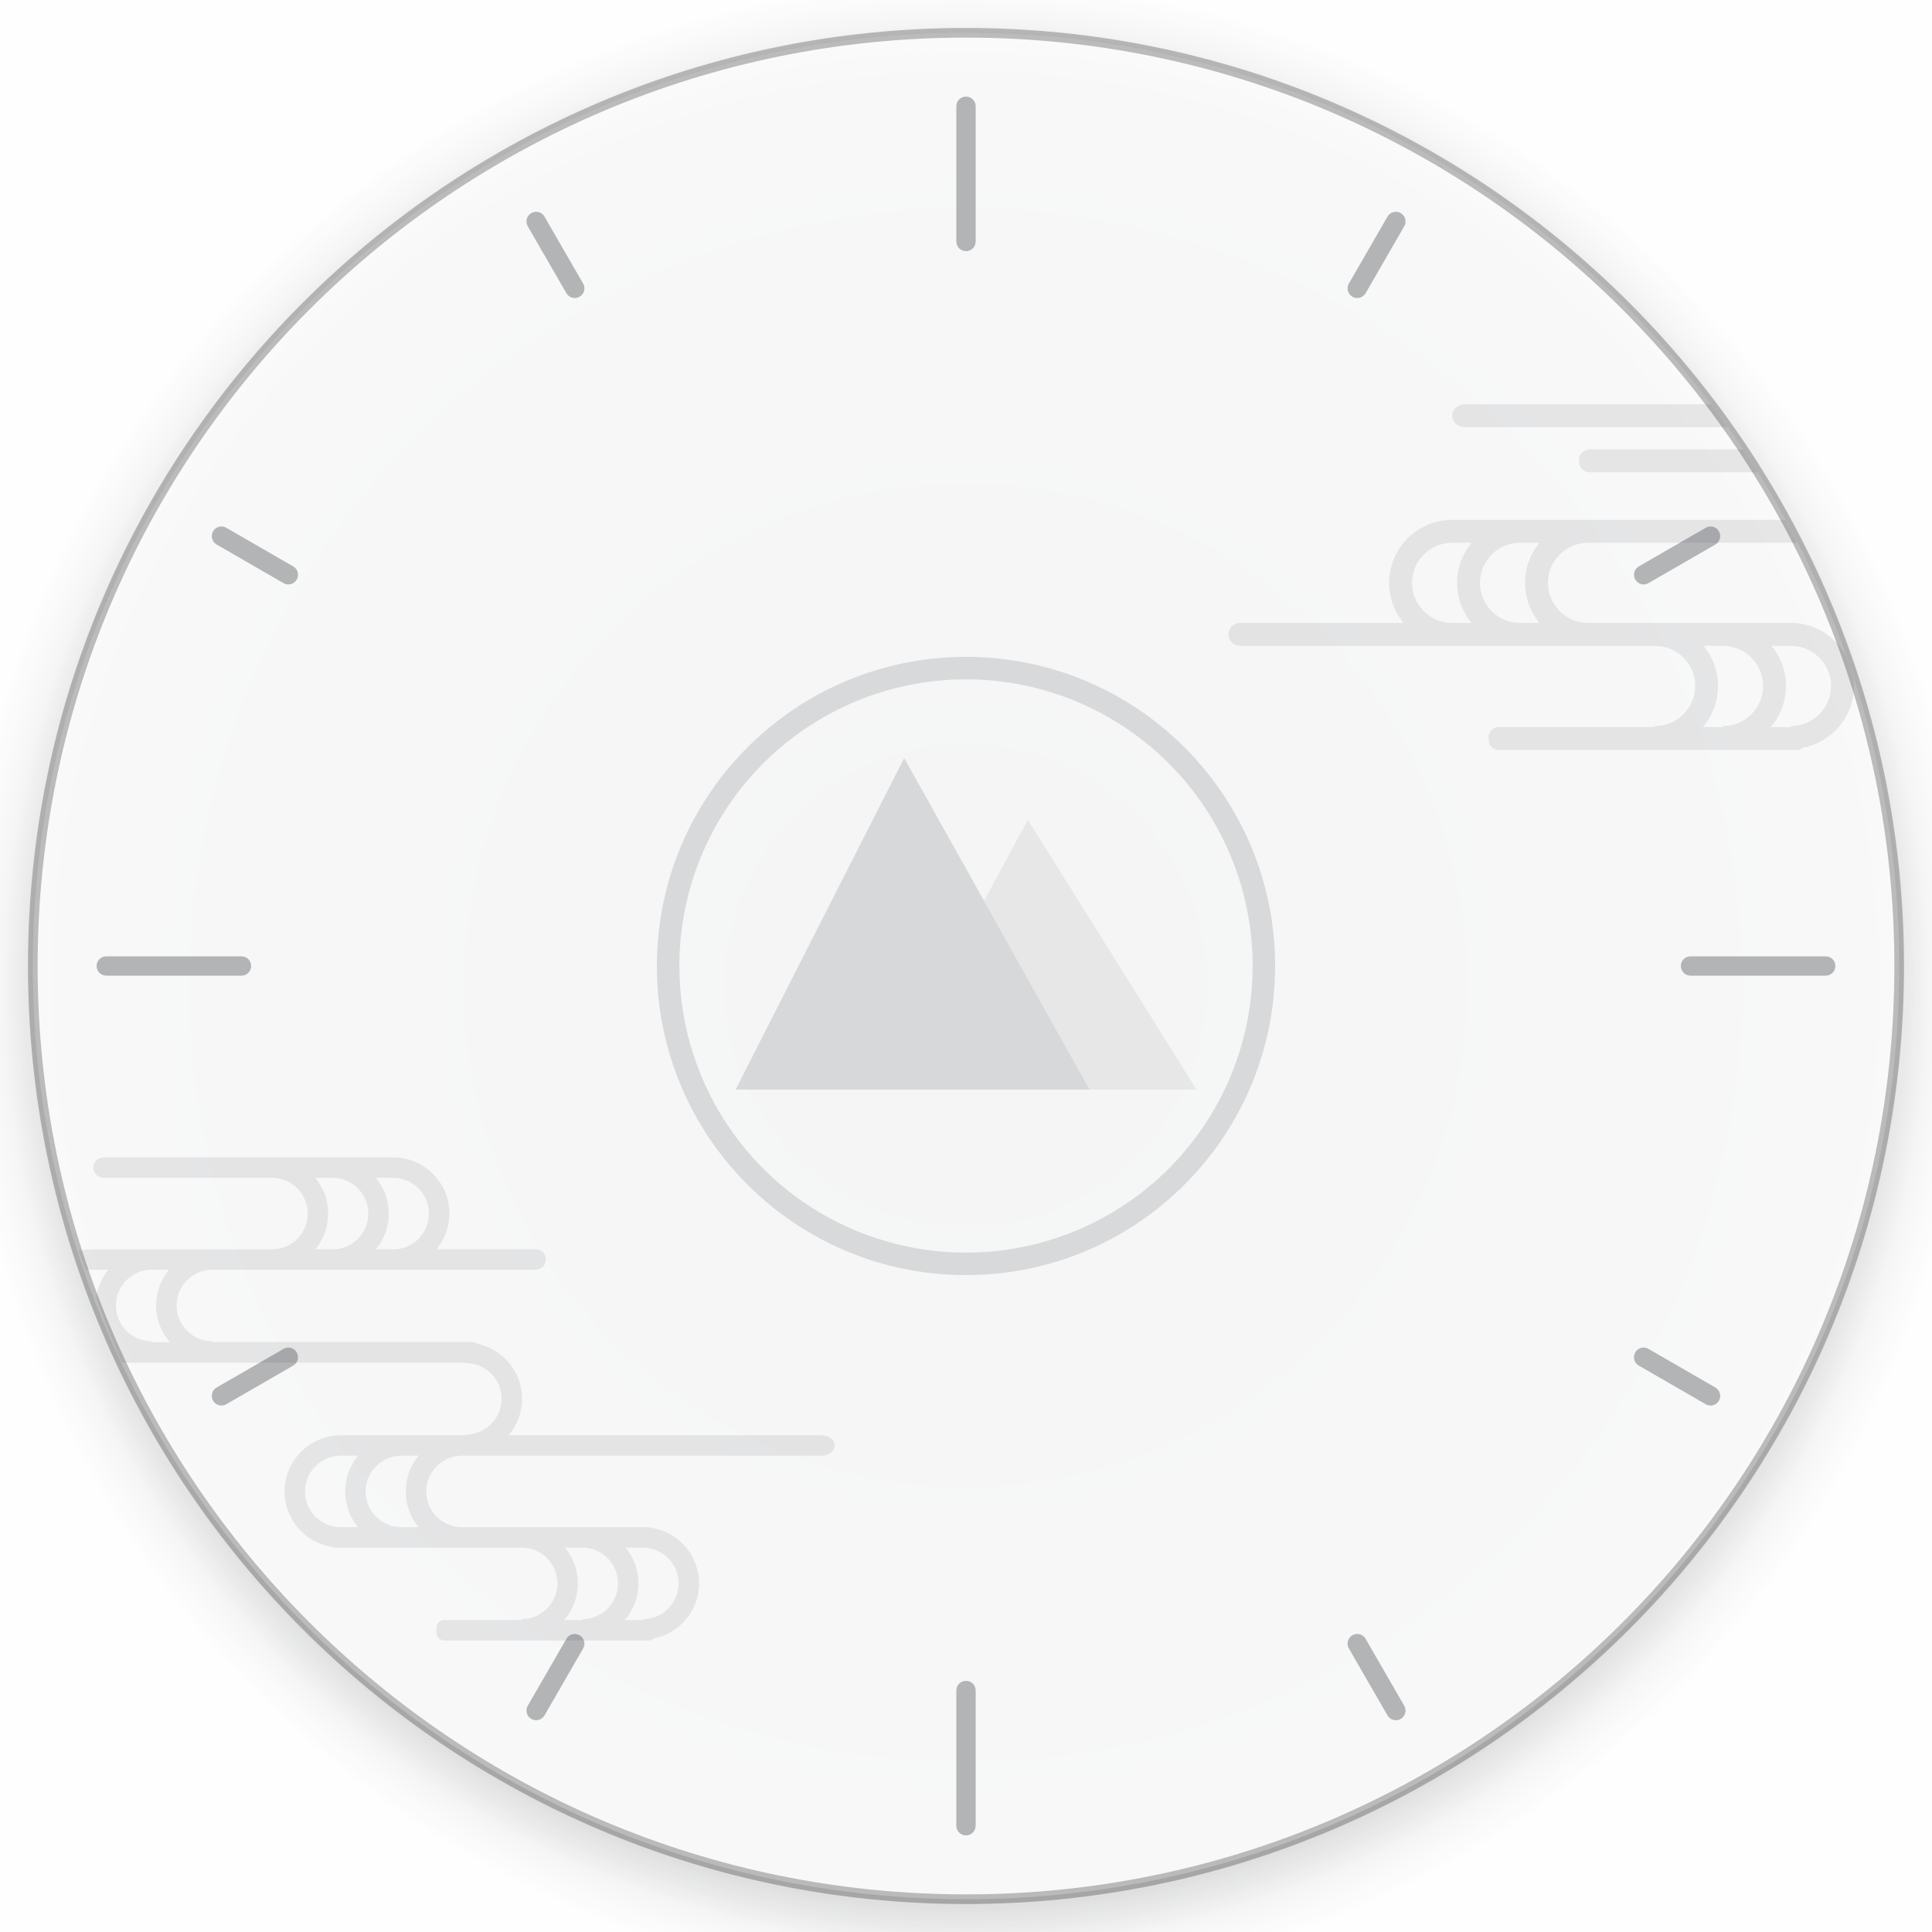
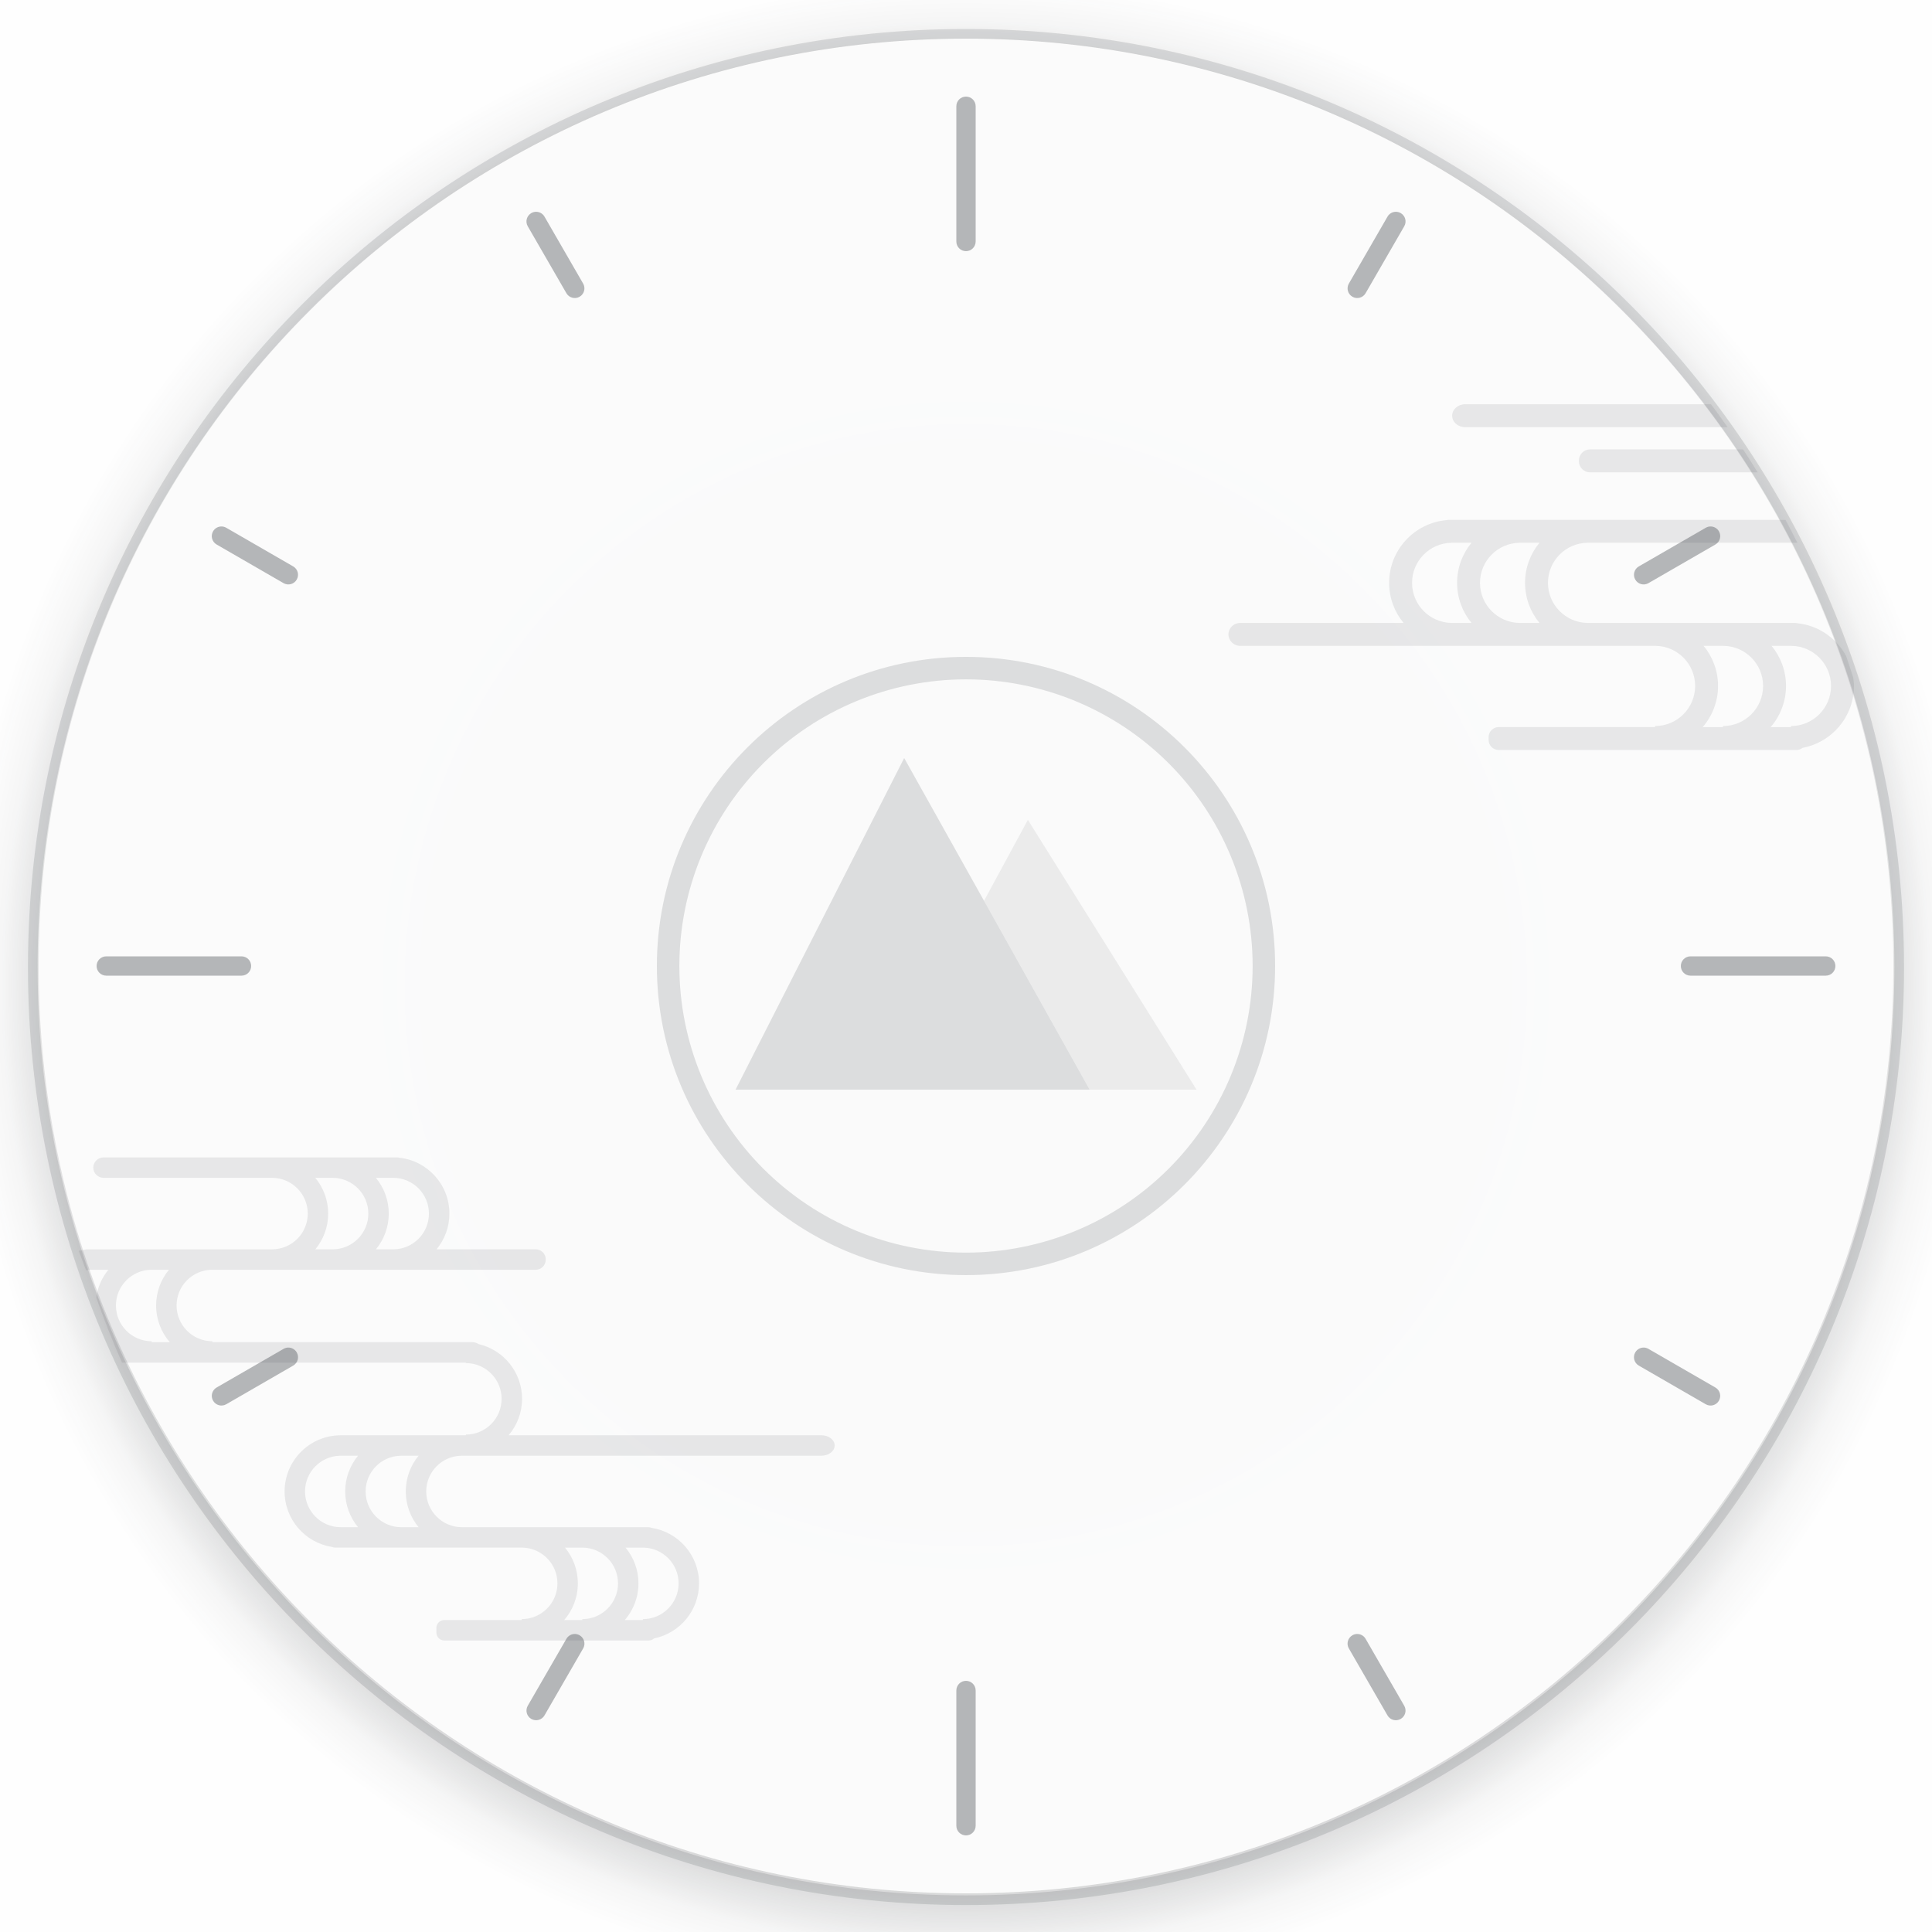
<svg xmlns="http://www.w3.org/2000/svg" width="200" height="200" version="1.0" id="svg117">
  <defs id="defs12">
    <radialGradient id="radialGradient4671" cx="1255.9" cy="382.73" r="96.606" gradientTransform="matrix(1.0765 0 0 1.0765 -1252 -310.02)" gradientUnits="userSpaceOnUse">
      <stop stop-color="#232629" offset="0" id="stop2" />
      <stop stop-color="#232629" stop-opacity=".523" offset=".9" id="stop4" />
      <stop stop-color="#232629" stop-opacity=".107" offset=".96" id="stop6" />
      <stop stop-color="#232629" stop-opacity="0" offset="1" id="stop8" />
    </radialGradient>
    <style type="text/css" id="current-color-scheme">
      .ColorScheme-Text {
        color:#31363b;
        stop-color:#31363b;
      }
      .ColorScheme-Background {
        color:#eff0f1;
        stop-color:#eff0f1;
      }
      .ColorScheme-Highlight {
        color:#3daee9;
        stop-color:#3daee9;
      }
      .ColorScheme-ViewText {
        color:#31363b;
        stop-color:#31363b;
      }
      .ColorScheme-ViewBackground {
        color:#fcfcfc;
        stop-color:#fcfcfc;
      }
      .ColorScheme-ViewHover {
        color:#93cee9;
        stop-color:#93cee9;
      }
      .ColorScheme-ViewFocus{
        color:#3daee9;
        stop-color:#3daee9;
      }
      .ColorScheme-ButtonText {
        color:#31363b;
        stop-color:#31363b;
      }
      .ColorScheme-ButtonBackground {
        color:#eff0f1;
        stop-color:#eff0f1;
      }
      .ColorScheme-ButtonHover {
        color:#93cee9;
        stop-color:#93cee9;
      }
      .ColorScheme-ButtonFocus{
        color:#3daee9;
        stop-color:#3daee9;
      }
      </style>
  </defs>
  <g id="SecondHandShadow" transform="rotate(120.04 801.4 159.96)" fill="#232629" opacity="0">
    <path transform="rotate(-30)" d="m591.81 1011.2h75.736v1.732h-75.736z" id="path14" />
    <circle transform="matrix(.29783 0 0 .29783 489.81 467.45)" cx="1771.4" cy="382.03" r="6.5" fill-opacity=".004" id="circle16" />
    <rect transform="rotate(239.96 705.5 80.642)" x="113" y="97" width="6" height="82" fill-opacity=".604" opacity=".01" id="rect18" />
  </g>
  <g id="MinuteHandShadow" transform="rotate(120.22 772.98 144.54)" fill="#232629" opacity="0">
    <path d="m1016.7 579.91 66.473-38.689 1.509 2.593-66.473 38.689z" id="path21" />
    <circle transform="matrix(.62496 0 0 .62496 -89.662 342.48)" cx="1771.4" cy="382.03" r="6.5" fill-opacity=".004" id="circle23" />
  </g>
  <g id="HourHandShadow" transform="rotate(233.13 522.57 550.63)" fill="#232629" opacity="0">
    <rect transform="rotate(126.87 409.43 584.47)" x="33" y="91" width="18" height="64" fill-opacity=".604" opacity=".01" id="rect26" />
    <path d="m980.52 549.89-5.955-0.742 2.521 5.509 0.036-0.051 34.481 25.905 3.422-4.699-34.481-25.905z" id="path28" />
    <circle transform="translate(-753.93 199.18)" cx="1771.4" cy="382.03" r="6.5" id="circle30" />
  </g>
  <g id="ClockFace">
    <rect x="-7" y="-7" width="214" height="214" fill="#717171" opacity=".005" id="rect33" />
    <circle cx="100" cy="102" r="104" fill="url(#radialGradient4671)" opacity=".35" id="circle35" />
-     <circle cx="100" cy="99.999" r="96.606" opacity=".9" id="circle37" fill="currentColor" class="ColorScheme-ViewBackground" />
+     <circle cx="100" cy="100" r="96" id="circle37" fill="currentColor" class="ColorScheme-ViewBackground" style="opacity:0.97" />
    <path d="m100 67.999c-17.673 0-32 14.327-32 32 0 17.673 14.327 32 32 32 17.673 0 32-14.327 32-32 0-17.673-14.327-32-32-32zm0 2.327c7.87 0 15.417 3.127 20.982 8.691 5.565 5.565 8.691 13.112 8.691 20.982 0 7.87-3.127 15.417-8.691 20.982-5.565 5.565-13.112 8.691-20.982 8.691-7.87 0-15.417-3.127-20.982-8.691-5.565-5.565-8.691-13.112-8.691-20.982 0-7.87 3.127-15.417 8.691-20.982s13.112-8.691 20.982-8.691z" id="path39" class="ColorScheme-Text" fill="currentColor" style="opacity:0.15" />
    <g transform="matrix(.47059 0 0 .47059 -351.76 -154.12)" fill="#000000" opacity=".075" style="isolation:isolate" id="g43">
      <path d="m106.4 84.873-4.537 8.375 10.938 19.551h11.055l-17.455-27.926z" id="path41" class="ColorScheme-Text" fill="currentColor" transform="matrix(2.125 0 0 2.125 747.5 327.5)" style="opacity:1" />
    </g>
    <path d="m112.8 112.8h-36.655l17.455-34.327z" id="path45" class="ColorScheme-Text" fill="currentColor" style="opacity:0.15" />
-     <path d="m 100,2.893 c -53.624,0 -97.105,43.481 -97.105,97.105 0,53.624 43.481,97.107 97.105,97.107 53.624,0 97.105,-43.483 97.105,-97.107 C 197.105,46.374 153.624,2.893 100,2.893 Z m 0,1 c 53.084,0 96.105,43.022 96.105,96.105 0,53.084 -43.022,96.107 -96.105,96.107 -53.084,0 -96.105,-43.024 -96.105,-96.107 C 3.895,46.914 46.916,3.893 100,3.893 Z" id="circle47" style="opacity:0.25;fill:#000000" />
+     <path d="M 100,3 C 46.376,3 2.895,46.481 2.895,100.105 c 0,53.624 43.481,97.107 97.105,97.107 53.624,0 97.105,-43.483 97.105,-97.107 C 197.105,46.481 153.624,3 100,3 Z m 0,1 c 53.084,0 96.105,43.022 96.105,96.105 0,53.084 -43.022,96.107 -96.105,96.107 -53.084,0 -96.105,-43.024 -96.105,-96.107 C 3.895,47.022 46.916,4 100,4 Z" id="circle47" class="ColorScheme-Text" fill="currentColor" style="opacity:0.15" />
    <path d="m151.67 41.846c-0.741 0-1.344 0.532-1.344 1.188s0.602 1.188 1.344 1.188h27.17a96.606 96.606 0 0 0-1.719-2.375zm12.926 4.676c-0.634 0-1.148 0.515-1.148 1.148v0.078c0 0.634 0.515 1.148 1.148 1.148h17.354a96.606 96.606 0 0 0-1.504-2.375zm-14.598 7.291c-0.095 0-0.188 0.013-0.277 0.031-3.317 0.306-5.918 3.096-5.918 6.492 0 1.575 0.561 3.023 1.492 4.15h-16.912c-0.671 0-1.215 0.53-1.215 1.185 0 0.655 0.544 1.188 1.215 1.188h43.018c2.258 0.038 4.08 1.883 4.08 4.15 0 2.291-1.859 4.15-4.15 4.15v0.107h-16.186c-0.577 0-1.045 0.468-1.045 1.045v0.283c0 0.577 0.468 1.045 1.045 1.045h30.82c0.24 0 0.458-0.084 0.635-0.221 3.027-0.565 5.322-3.22 5.322-6.41 0-0.304-0.044-0.596-0.084-0.889a96.606 96.606 0 0 0-0.738-2.234c-1.007-1.831-2.849-3.14-5.025-3.365-0.091-0.021-0.184-0.035-0.281-0.035h-21.469c-2.258-0.039-4.08-1.883-4.08-4.15s1.822-4.11 4.08-4.148h21.742a96.606 96.606 0 0 0-1.236-2.375zm0.258 2.375h2.074l-2e-3 2e-3c-0.931 1.128-1.49 2.571-1.49 4.146 0 1.575 0.561 3.023 1.492 4.15h-2.074c-2.259-0.038-4.08-1.883-4.08-4.15 0-2.267 1.821-4.111 4.08-4.148zm7.035 0h2.074l-2e-3 2e-3c-0.931 1.128-1.49 2.571-1.49 4.146 0 1.575 0.561 3.023 1.492 4.15h-2.074c-2.259-0.038-4.082-1.883-4.082-4.15 0-2.267 1.823-4.111 4.082-4.148zm19.068 10.672h2.076c2.258 0.039 4.08 1.883 4.08 4.15 0 2.291-1.861 4.15-4.152 4.15v0.107h-2.098c0.987-1.143 1.586-2.631 1.586-4.258 0-1.575-0.561-3.023-1.492-4.15zm7.035 0h2.074c2.258 0.038 4.08 1.883 4.08 4.15 0 2.291-1.859 4.15-4.15 4.15v0.107h-2.098c0.987-1.143 1.586-2.631 1.586-4.258 0-1.575-0.561-3.023-1.492-4.15zm-172.66 52.953c-0.595 0-1.078 0.474-1.078 1.059 0 0.584 0.483 1.059 1.078 1.059h17.424c2.043 0 3.701 1.658 3.701 3.701 0 2.022-1.625 3.666-3.639 3.699h-19.191c-0.091 0-0.178 0.015-0.262 0.037-0.21 0.024-0.407 0.081-0.609 0.127a96.606 96.606 0 0 0 0.748 2.006c0.153-0.022 0.303-0.052 0.461-0.055h1.852l-2e-3 2e-3c-0.665 0.806-1.104 1.796-1.258 2.879a96.606 96.606 0 0 0 2.672 6.732h35.594v0.047c2.043 0 3.701 1.659 3.701 3.701s-1.659 3.701-3.701 3.701v0.07h-13.018c-0.012 0-0.023 2e-3 -0.035 2e-3 -3.161 0.057-5.711 2.64-5.711 5.814 0 2.897 2.124 5.303 4.898 5.744 0.106 0.046 0.223 0.072 0.346 0.072h19.395c1.999 0.051 3.606 1.688 3.606 3.699 0 2.043-1.658 3.701-3.701 3.701v0.094h-8.012c-0.453 0-0.82 0.369-0.82 0.822v0.475c0 0.454 0.367 0.822 0.82 0.822h21.17c0.211 0 0.401-0.084 0.547-0.215 2.655-0.538 4.656-2.886 4.656-5.699 0-2.902-2.133-5.311-4.914-5.746-0.103-0.043-0.217-0.068-0.336-0.068h-0.492c-0.025-3.1e-4 -0.049-2e-3 -0.074-2e-3v2e-3h-6.197c-0.025-3.1e-4 -0.049-2e-3 -0.074-2e-3v2e-3h-6.199c-0.025-3.1e-4 -0.049-2e-3 -0.074-2e-3v2e-3h-6.182c-2.043 0-3.701-1.659-3.701-3.701 0-2.022 1.625-3.666 3.639-3.699h37.27c0.757 0 1.371-0.474 1.371-1.059 0-0.584-0.614-1.059-1.371-1.059h-32.379c0.867-1.016 1.391-2.333 1.391-3.772 0-2.761-1.928-5.074-4.51-5.668-0.183-0.124-0.405-0.197-0.646-0.197h-26.908v-0.094c-2.043 0-3.701-1.66-3.701-3.703 0-2.021 1.624-3.665 3.637-3.699h33.543c0.571 0 1.035-0.463 1.035-1.033v-0.049c0-0.57-0.464-1.033-1.035-1.033h-10.268l2e-3 -2e-3c0.83-1.006 1.33-2.293 1.33-3.697 0-2.999-2.275-5.471-5.191-5.783-0.084-0.021-0.171-0.035-0.262-0.035zm21.908 2.117h1.787c2.043 0 3.701 1.658 3.701 3.701 0 2.021-1.623 3.665-3.637 3.699h-1.852l2e-3 -2e-3c0.83-1.006 1.33-2.293 1.33-3.697 0-1.405-0.502-2.696-1.332-3.701zm6.273 0h1.787c2.043 0 3.701 1.658 3.701 3.701 0 2.022-1.625 3.666-3.639 3.699h-1.85l2e-3 -2e-3c0.83-1.006 1.328-2.293 1.328-3.697 0-1.405-0.5-2.696-1.33-3.701zm-23.275 9.516h1.85l-2e-3 2e-3c-0.83 1.006-1.328 2.293-1.328 3.697 0 1.451 0.534 2.778 1.414 3.797h-1.871v-0.094c-2.043 0-3.701-1.66-3.701-3.703 0-2.022 1.625-3.666 3.639-3.699zm19.566 19.25c0.003-5e-5 0.005 5e-5 0.008 0h1.848c-0.83 1.006-1.328 2.295-1.328 3.699 0 1.404 0.5 2.696 1.33 3.701h-1.787c-2.043 0-3.701-1.659-3.701-3.701 0-2.019 1.621-3.661 3.631-3.699zm6.279 0h1.848c-0.83 1.006-1.328 2.295-1.328 3.699 0 1.404 0.5 2.696 1.33 3.701h-1.785c-2.043 0-3.701-1.659-3.701-3.701 0-2.022 1.624-3.665 3.637-3.699zm17.006 9.516h1.879c1.999 0.05 3.607 1.688 3.607 3.699 0 2.043-1.658 3.701-3.701 3.701v0.094h-1.869c0.879-1.019 1.412-2.345 1.412-3.795 0-1.404-0.498-2.694-1.328-3.699zm6.271 0h1.881c1.999 0.051 3.606 1.688 3.606 3.699 0 2.043-1.658 3.701-3.701 3.701v0.094h-1.867c0.879-1.019 1.412-2.345 1.412-3.795 0-1.404-0.5-2.694-1.33-3.699z" id="path49" class="ColorScheme-Text" fill="currentColor" style="opacity:0.1" />
    <g transform="translate(-.99942 -.00050354)" fill="#000000" stroke-linecap="round" stroke-linejoin="round" stroke-width="5.354" id="g55">
      <path id="rect51" d="M 100 10 C 99.446 10 99 10.446 99 11 L 99 25 C 99 25.554 99.446 26 100 26 C 100.554 26 101 25.554 101 25 L 101 11 C 101 10.446 100.554 10 100 10 z M 55.473 21.924 C 55.312 21.928 55.15 21.972 55 22.059 C 54.52 22.336 54.356 22.944 54.633 23.424 L 58.633 30.352 C 58.91 30.831 59.52 30.996 60 30.719 C 60.48 30.442 60.642 29.831 60.365 29.352 L 56.365 22.424 C 56.175 22.094 55.827 21.914 55.473 21.924 z M 144.527 21.924 C 144.173 21.914 143.825 22.094 143.635 22.424 L 139.635 29.352 C 139.358 29.831 139.522 30.442 140.002 30.719 C 140.482 30.996 141.09 30.831 141.367 30.352 L 145.367 23.424 C 145.644 22.944 145.482 22.336 145.002 22.059 C 144.852 21.972 144.688 21.928 144.527 21.924 z M 22.949 54.5 C 22.595 54.49 22.247 54.67 22.057 55 C 21.78 55.48 21.944 56.09 22.424 56.367 L 29.352 60.367 C 29.831 60.644 30.44 60.48 30.717 60 C 30.994 59.52 30.831 58.912 30.352 58.635 L 23.424 54.635 C 23.274 54.548 23.11 54.504 22.949 54.5 z M 177.051 54.5 C 176.89 54.504 176.728 54.548 176.578 54.635 L 169.648 58.635 C 169.169 58.912 169.006 59.52 169.283 60 C 169.56 60.48 170.169 60.644 170.648 60.367 L 177.578 56.367 C 178.058 56.09 178.22 55.48 177.943 55 C 177.753 54.67 177.405 54.49 177.051 54.5 z M 11 99 C 10.446 99 10 99.446 10 100 C 10 100.554 10.446 101 11 101 L 25 101 C 25.554 101 26 100.554 26 100 C 26 99.446 25.554 99 25 99 L 11 99 z M 175 99 C 174.446 99 174 99.446 174 100 C 174 100.554 174.446 101 175 101 L 189 101 C 189.554 101 190 100.554 190 100 C 190 99.446 189.554 99 189 99 L 175 99 z M 29.826 139.5 C 29.665 139.504 29.501 139.548 29.352 139.635 L 22.424 143.635 C 21.944 143.912 21.782 144.52 22.059 145 C 22.336 145.48 22.944 145.644 23.424 145.367 L 30.352 141.367 C 30.831 141.09 30.996 140.48 30.719 140 C 30.528 139.67 30.181 139.49 29.826 139.5 z M 170.174 139.5 C 169.819 139.49 169.472 139.672 169.281 140.002 C 169.004 140.482 169.169 141.09 169.648 141.367 L 176.576 145.367 C 177.056 145.644 177.664 145.482 177.941 145.002 C 178.218 144.522 178.056 143.912 177.576 143.635 L 170.648 139.635 C 170.499 139.548 170.335 139.504 170.174 139.5 z M 59.527 169.148 C 59.173 169.139 58.825 169.319 58.635 169.648 L 54.635 176.576 C 54.358 177.056 54.52 177.666 55 177.943 C 55.48 178.22 56.09 178.056 56.367 177.576 L 60.367 170.648 C 60.644 170.169 60.48 169.56 60 169.283 C 59.85 169.197 59.688 169.153 59.527 169.148 z M 140.473 169.148 C 140.312 169.153 140.15 169.197 140 169.283 C 139.52 169.56 139.356 170.169 139.633 170.648 L 143.633 177.578 C 143.91 178.058 144.52 178.22 145 177.943 C 145.48 177.666 145.642 177.058 145.365 176.578 L 141.365 169.648 C 141.175 169.319 140.827 169.139 140.473 169.148 z M 100 174 C 99.446 174 99 174.446 99 175 L 99 189 C 99 189.554 99.446 190 100 190 C 100.554 190 101 189.554 101 189 L 101 175 C 101 174.446 100.554 174 100 174 z " transform="translate(0.99942,5.0354e-4)" class="ColorScheme-Text" style="opacity:0.35" fill="currentColor" />
    </g>
    <g transform="rotate(90 100.5 99.5)" fill="#000000" stroke-linecap="round" stroke-linejoin="round" stroke-width="5.354" id="g61" />
    <g transform="rotate(30 100 100)" fill="#000000" stroke-linecap="round" stroke-linejoin="round" stroke-width="4.232" id="g67" />
    <g transform="rotate(60 100 100)" fill="#000000" stroke-linecap="round" stroke-linejoin="round" stroke-width="4.232" id="g73" />
    <g transform="rotate(120 100 100)" fill="#000000" stroke-linecap="round" stroke-linejoin="round" stroke-width="4.232" id="g79" />
    <g transform="rotate(150 100 100)" fill="#000000" stroke-linecap="round" stroke-linejoin="round" stroke-width="4.232" id="g85" />
  </g>
  <g id="HourHand" transform="translate(220.84 -64.243)" stroke-linecap="square">
    <rect x="70" y="91" width="18" height="64" rx="0" ry="0" fill="none" stroke-width="2.925" id="rect88" />
    <path id="path90" d="M 299.84 29.758 A 6 6 0 0 0 293.84 35.758 A 6 6 0 0 0 296.904 40.973 L 297.84 87.758 C 297.862 88.866 298.732 89.758 299.84 89.758 C 300.948 89.758 301.818 88.866 301.84 87.758 L 302.775 40.973 A 6 6 0 0 0 305.84 35.758 A 6 6 0 0 0 299.84 29.758 z " transform="translate(-220.84,64.243)" fill="currentColor" class="ColorScheme-Text" style="opacity:0.75" />
    <circle cx="79" cy="100" r="4" id="circle94" class="ColorScheme-Highlight" fill="currentColor" />
    <circle cx="79" cy="100" r="2" fill="#f9f9f9" id="circle96" />
  </g>
  <g id="SecondHand" transform="translate(173.84 -64.243)" stroke-linecap="square">
    <rect x="96" y="96" width="8" height="81" rx="0" ry="0" fill="none" stroke-width="3.6" id="rect99" />
    <path class="ColorScheme-Highlight" transform="translate(-173.84 64.243)" d="m273.84 31.756a4 4 0 0 0-4 4 4 4 0 0 0 2.035 3.473l0.965 67.527c0.008 0.554 0.446 1 1 1s0.992-0.446 1-1l0.965-67.525a4 4 0 0 0 2.035-3.475 4 4 0 0 0-4-4z" fill="currentColor" id="path101" />
    <circle cx="100" cy="100" r="2" fill="#f9f9f9" id="circle103" />
  </g>
  <g id="MinuteHand" transform="translate(88.842 -64.243)" stroke-linecap="square">
    <rect x="149" y="94" width="12" height="85" rx="0" ry="0" fill="none" stroke-width="2.752" id="rect106" />
    <path id="path108" d="M 243.842 29.758 A 6 6 0 0 0 237.842 35.758 A 6 6 0 0 0 240.889 40.963 L 241.842 105.758 C 241.858 106.866 242.734 107.756 243.842 107.756 C 244.95 107.756 245.826 106.866 245.842 105.758 L 246.795 40.963 A 6 6 0 0 0 249.842 35.758 A 6 6 0 0 0 243.842 29.758 z " transform="translate(-88.842,64.243)" fill="currentColor" class="ColorScheme-Text" />
    <circle cx="155" cy="100" r="4" id="circle112" class="ColorScheme-Highlight" fill="currentColor" />
    <circle cx="155" cy="100" r="2" fill="#f9f9f9" id="circle114" />
  </g>
</svg>
